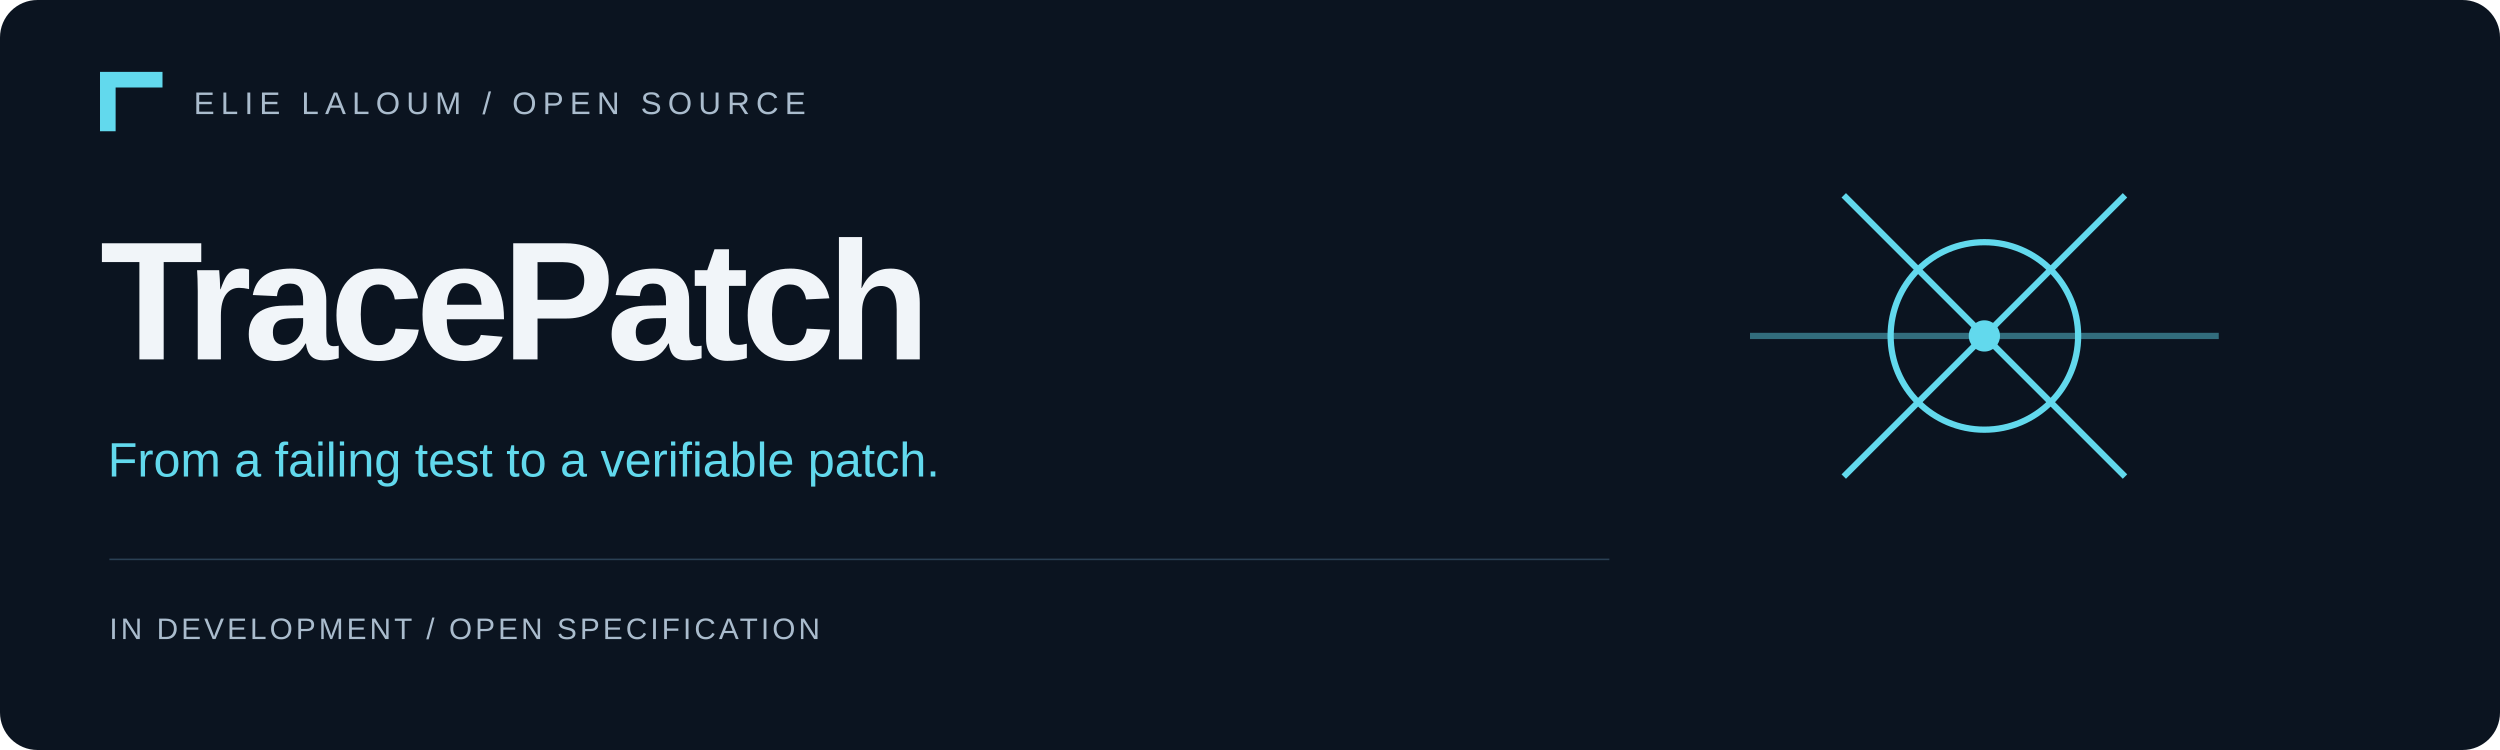
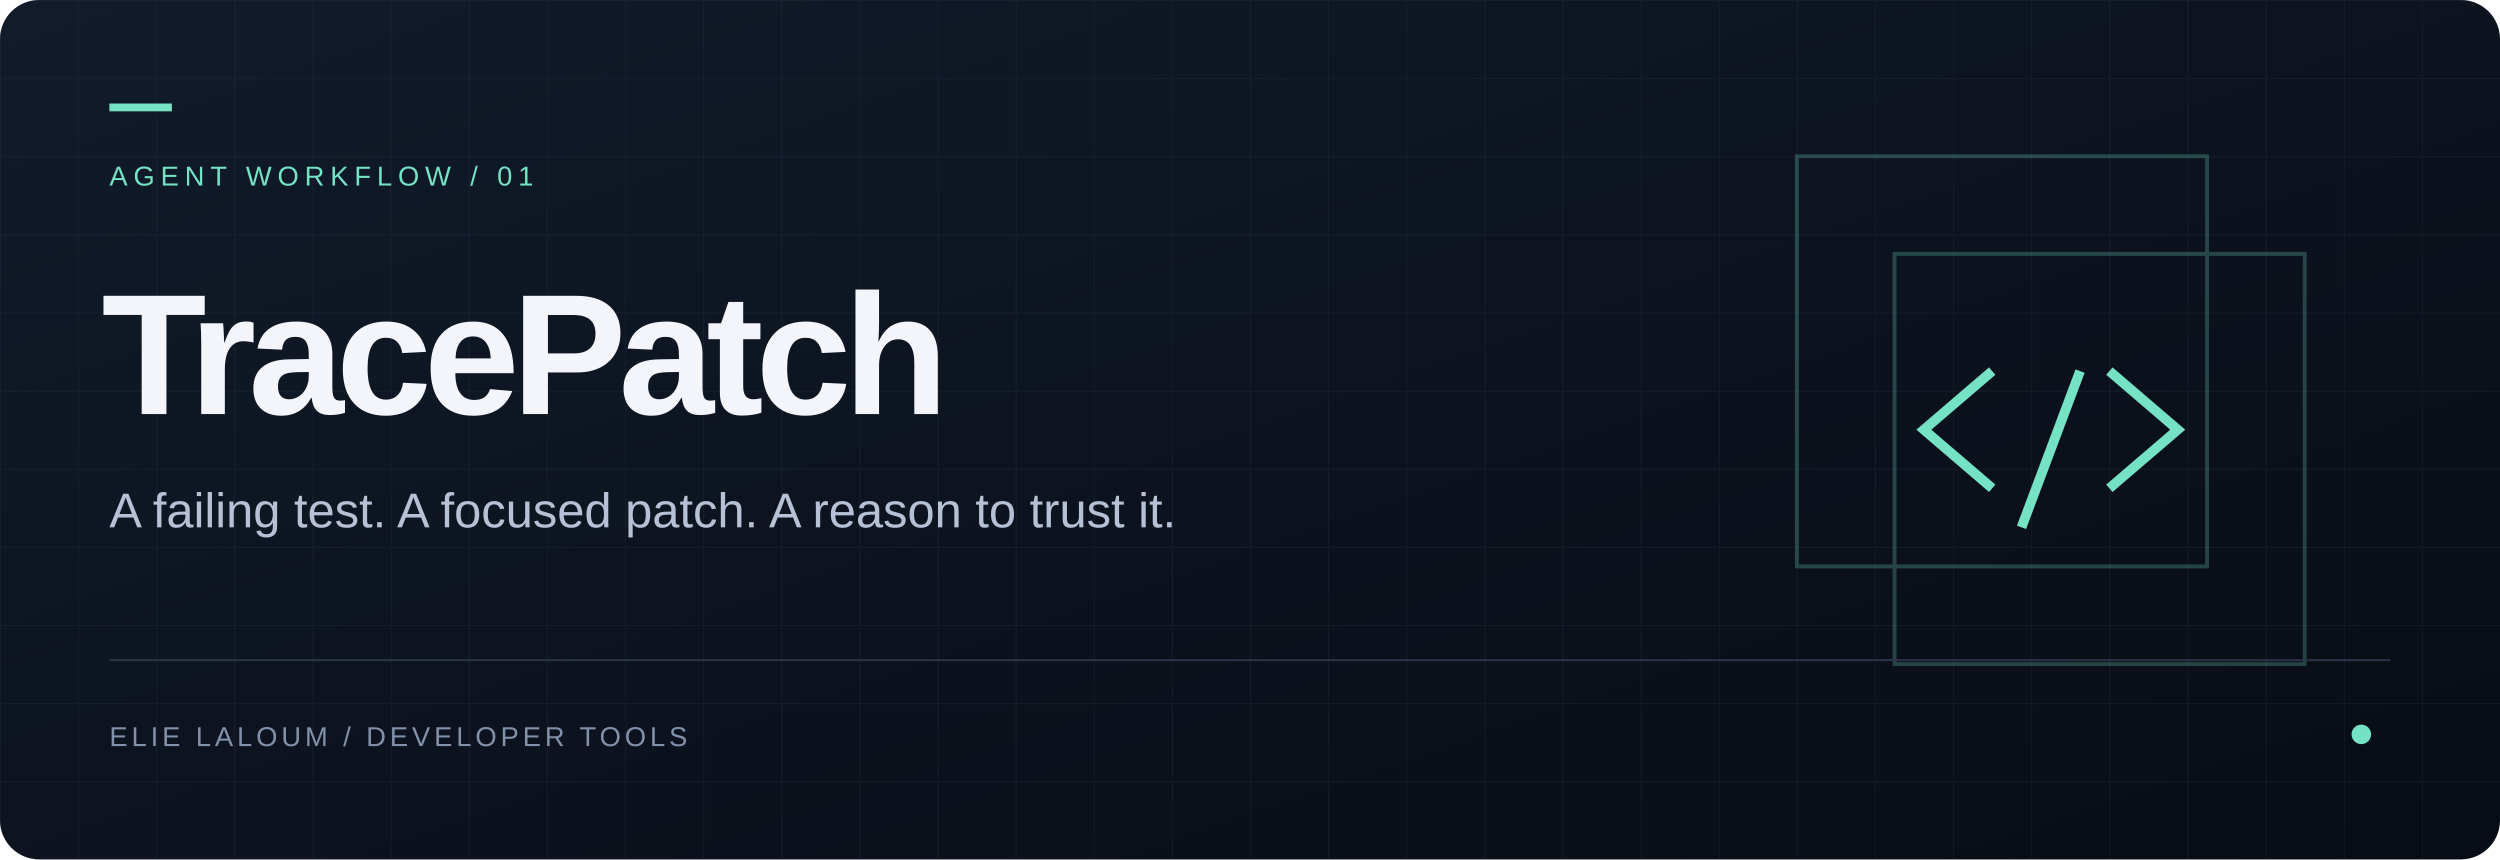
- <svg xmlns="http://www.w3.org/2000/svg" width="1600" height="480" viewBox="0 0 1600 480" role="img" aria-labelledby="title">
-   <rect width="1600" height="480" rx="24" fill="#0b1420" />
-   <path d="M64 46h40v10H74v28H64z" fill="#62d9ed" />
-   <text x="124" y="73" font-family="Arial,sans-serif" font-size="20" letter-spacing="4" fill="#aabccd">ELIE LALOUM / OPEN SOURCE</text>
-   <text x="64" y="230" font-family="Arial,sans-serif" font-size="108" font-weight="700" letter-spacing="-5" fill="#f1f5f9">TracePatch</text>
-   <text x="69" y="305" font-family="Arial,sans-serif" font-size="31" fill="#62d9ed">From a failing test to a verifiable patch.</text>
-   <path d="M70 358H1030" stroke="#2a4054" />
-   <text x="70" y="409" font-family="Arial,sans-serif" font-size="19" fill="#aabccd" letter-spacing="2">IN DEVELOPMENT / OPEN SPECIFICATION</text>
-   <g fill="none" stroke="#62d9ed" stroke-width="4">
-     <path d="M1180 125L1360 305M1180 305L1360 125" />
-     <path d="M1120 215H1420" opacity=".45" />
-     <circle cx="1270" cy="215" r="60" />
-   </g>
-   <circle cx="1270" cy="215" r="10" fill="#62d9ed" />
+ <svg xmlns="http://www.w3.org/2000/svg" width="1280" height="440" viewBox="0 0 1280 440">
+   <defs>
+     <linearGradient id="bg" x2="1" y2="1">
+       <stop stop-color="#111b2a" />
+       <stop offset="1" stop-color="#080c14" />
+     </linearGradient>
+     <pattern id="grid" width="40" height="40" patternUnits="userSpaceOnUse">
+       <path d="M 40 0 L 0 0 0 40" fill="none" stroke="#293247" stroke-opacity=".3" />
+     </pattern>
+   </defs>
+   <rect width="1280" height="440" rx="20" fill="url(#bg)" />
+   <rect width="1280" height="440" rx="20" fill="url(#grid)" />
+   <path d="M920 80h210v210H920z M970 130h210v210H970z" fill="none" stroke="#75e2c4" stroke-width="2" opacity=".25" />
+   <path d="M1020 190l-35 30 35 30m60-60 35 30-35 30m-45 20 30-80" fill="none" stroke="#75e2c4" stroke-width="5" />
+   <rect x="56" y="53" width="32" height="4" fill="#75e2c4" />
+   <text x="56" y="95" fill="#75e2c4" font-family="Arial,sans-serif" font-size="14" letter-spacing="3">AGENT WORKFLOW / 01</text>
+   <text x="52" y="212" fill="#f4f5fa" font-family="Arial,sans-serif" font-size="88" font-weight="700" letter-spacing="-4">TracePatch</text>
+   <text x="56" y="270" fill="#b6c1d5" font-family="Arial,sans-serif" font-size="25">A failing test. A focused patch. A reason to trust it.</text>
+   <path d="M56 338H1224" stroke="#2b3547" />
+   <text x="56" y="382" fill="#8291aa" font-family="Arial,sans-serif" font-size="14" letter-spacing="2">ELIE LALOUM / DEVELOPER TOOLS</text>
+   <circle cx="1209" cy="376" r="5" fill="#75e2c4" />
</svg>
